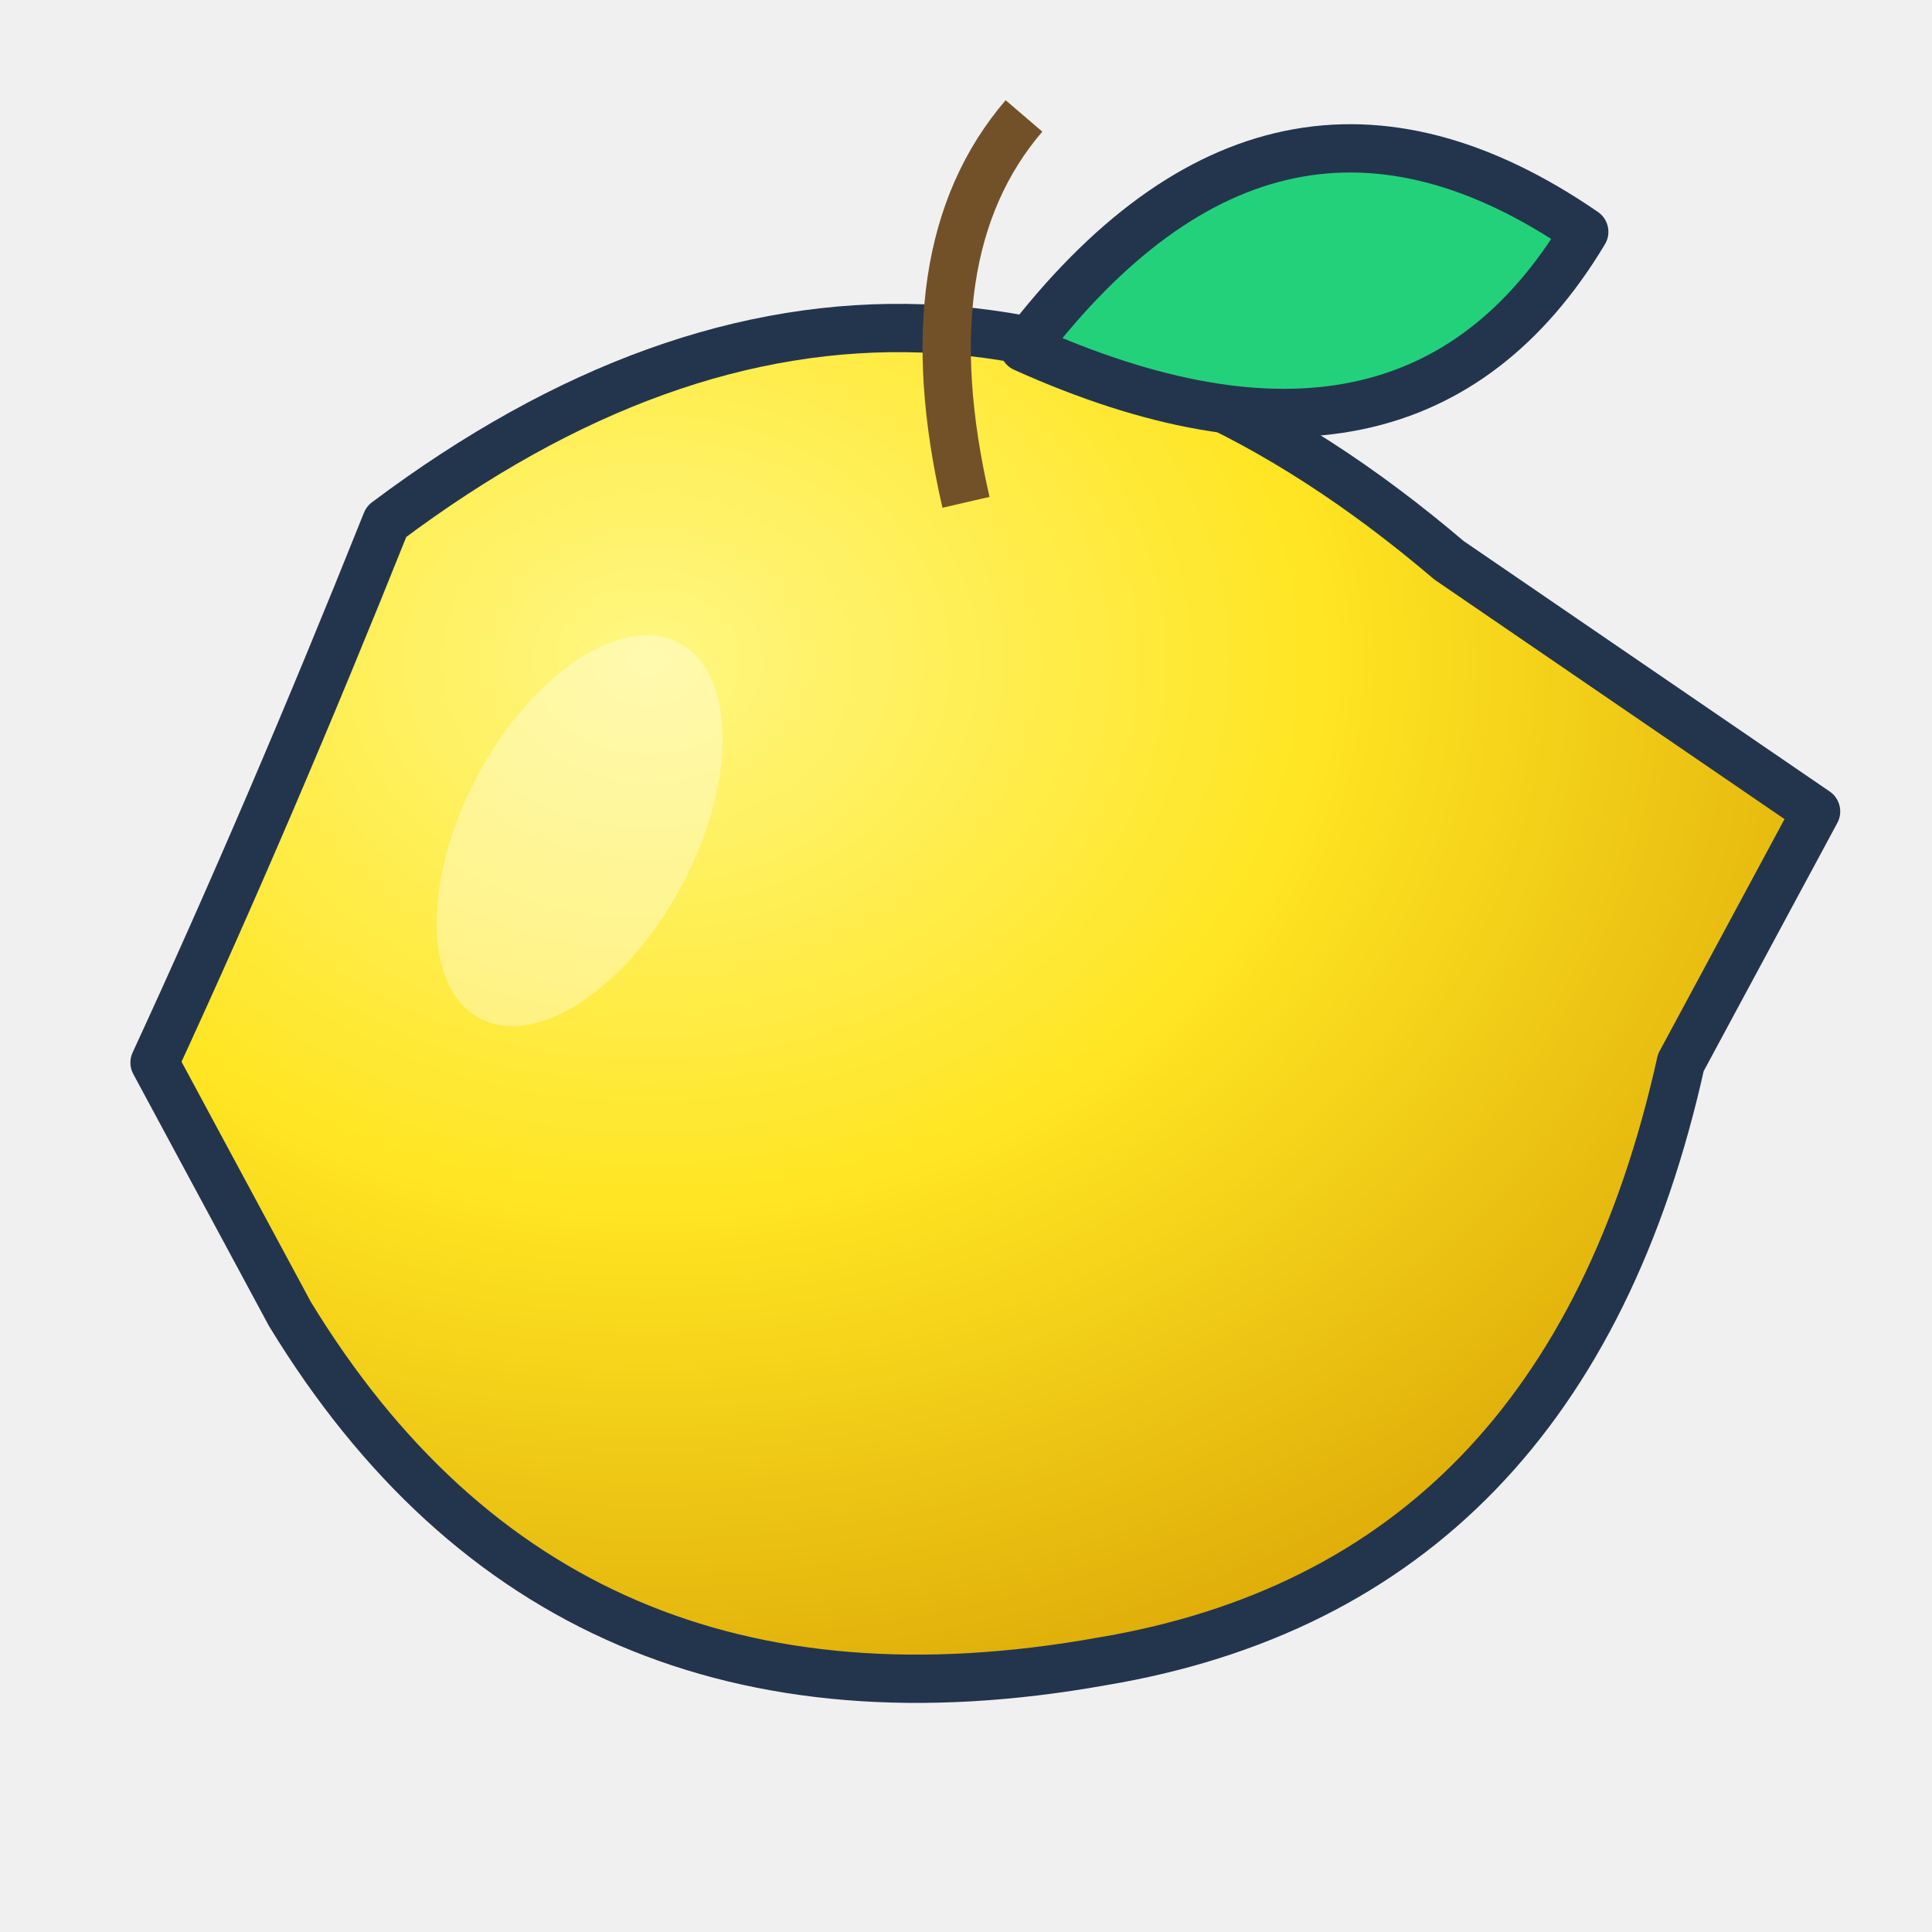
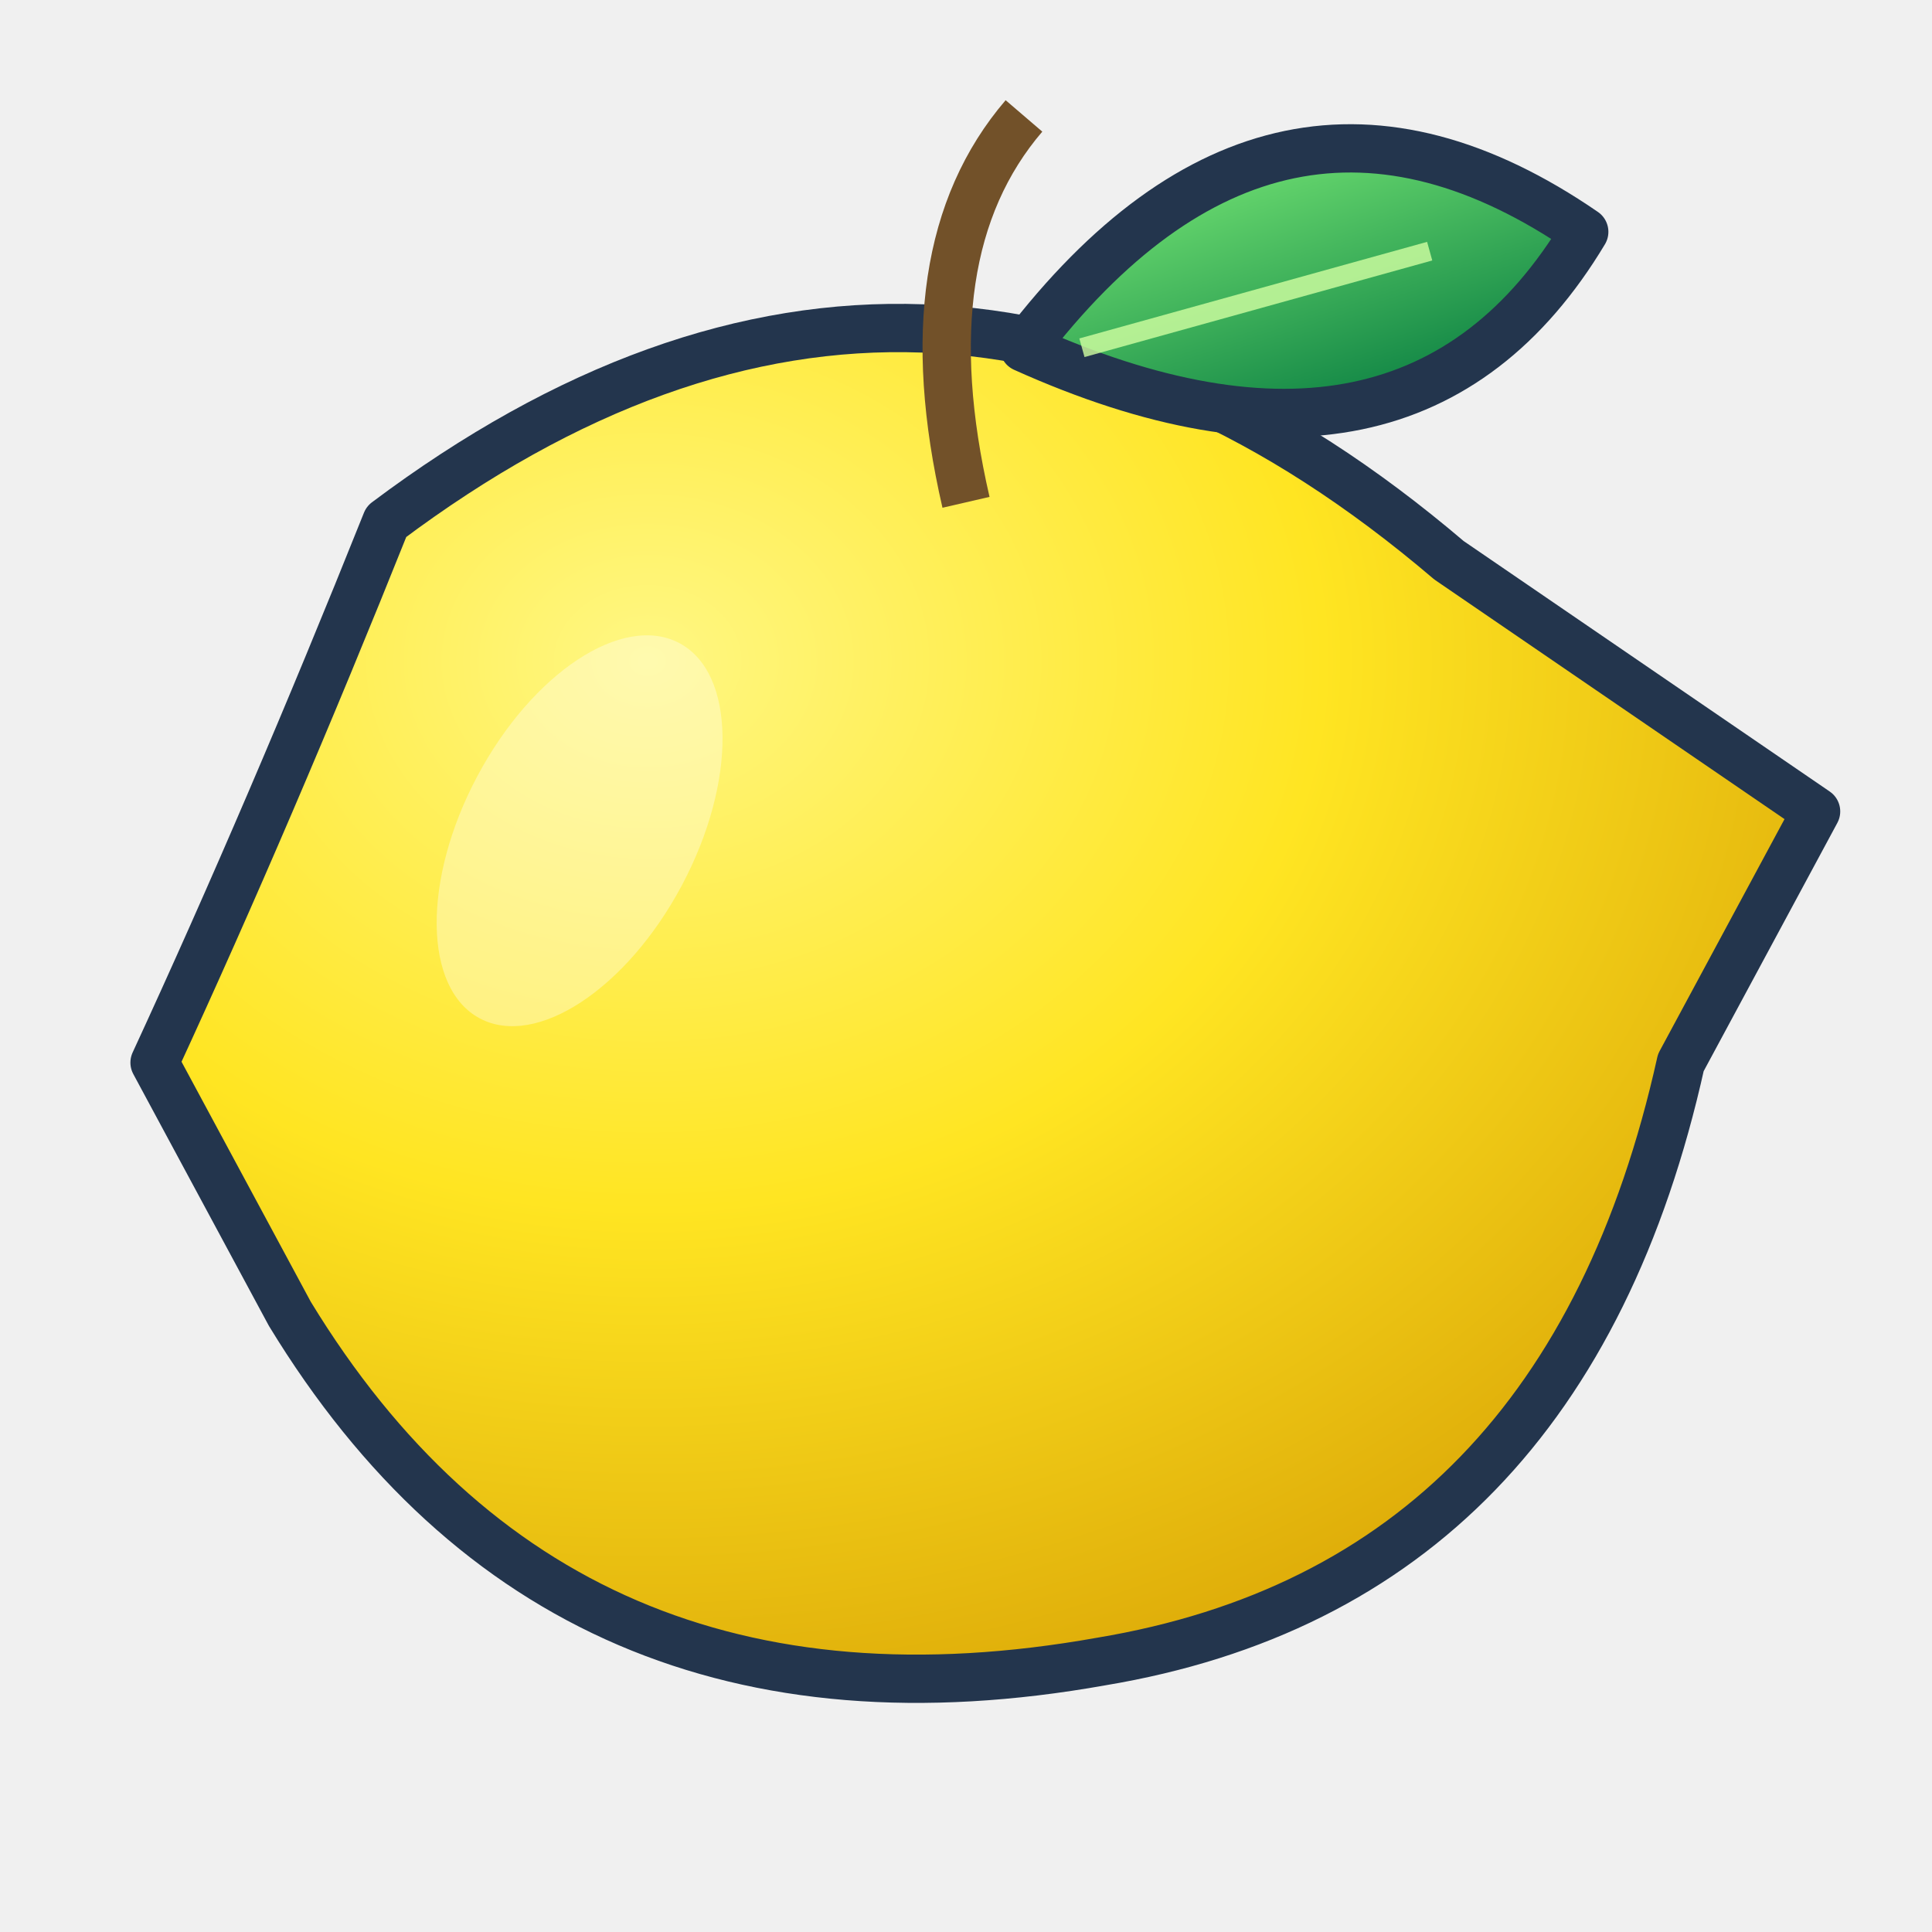
- <svg xmlns="http://www.w3.org/2000/svg" width="100" height="100" viewBox="0 0 100 100">
+ <svg xmlns="http://www.w3.org/2000/svg" width="400" height="400" viewBox="0 0 100 100">
  <defs>
    <radialGradient id="skin" cx="30%" cy="25%" r="80%">
      <stop stop-color="#fff783" />
      <stop offset=".5" stop-color="#ffe522" />
      <stop offset="1" stop-color="#ddaa08" />
    </radialGradient>
+     <linearGradient id="leaf" x2=".7" y2="1">
+       <stop stop-color="#86f57c" />
+       <stop offset="1" stop-color="#087d41" />
+     </linearGradient>
  </defs>
  <g stroke="#23354d" stroke-width="2.5" stroke-linejoin="round">
    <path d="M8 55Q14 42 20 27Q48 6 75 29L94 42L87 55Q81 82 57 86Q29 91 15 68Z" fill="url(#skin)" />
    <path d="M50 26Q47 13 53 6" fill="none" stroke="#725129" />
-     <path d="M53 18Q66 1 82 12Q73 27 53 18Z" fill="#24d17b" />
+     <path d="M53 18Q66 1 82 12Q73 27 53 18Z" fill="url(#leaf)" />
+     <path d="M56 18L74 13" stroke="#d1ffa1" stroke-width="1" opacity=".8" />
  </g>
  <ellipse cx="30" cy="43" rx="6" ry="11" fill="white" opacity=".35" transform="rotate(28 30 43)" />
</svg>
